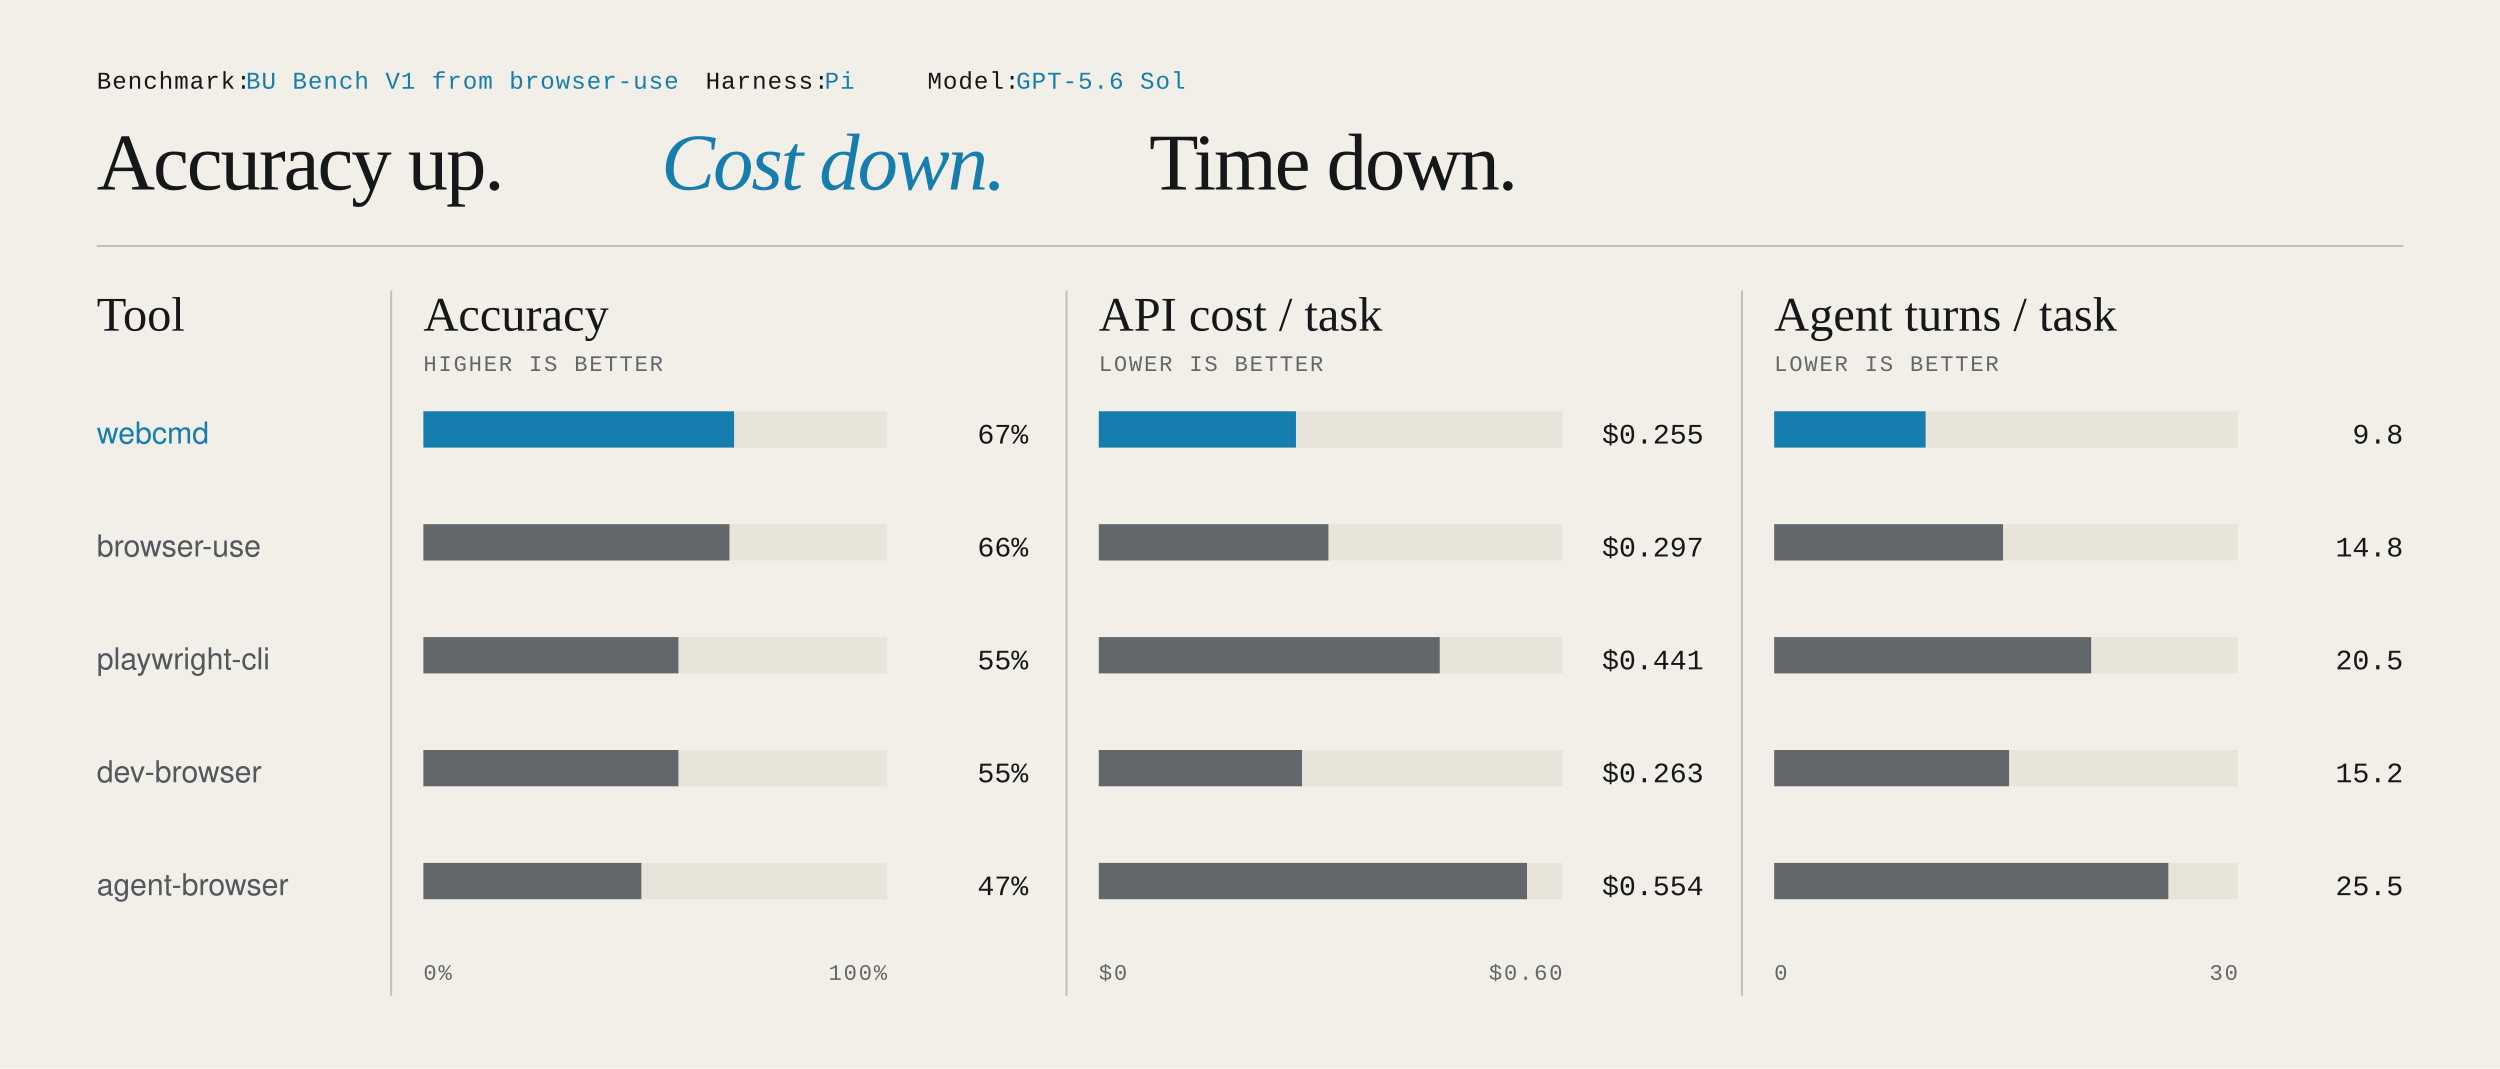
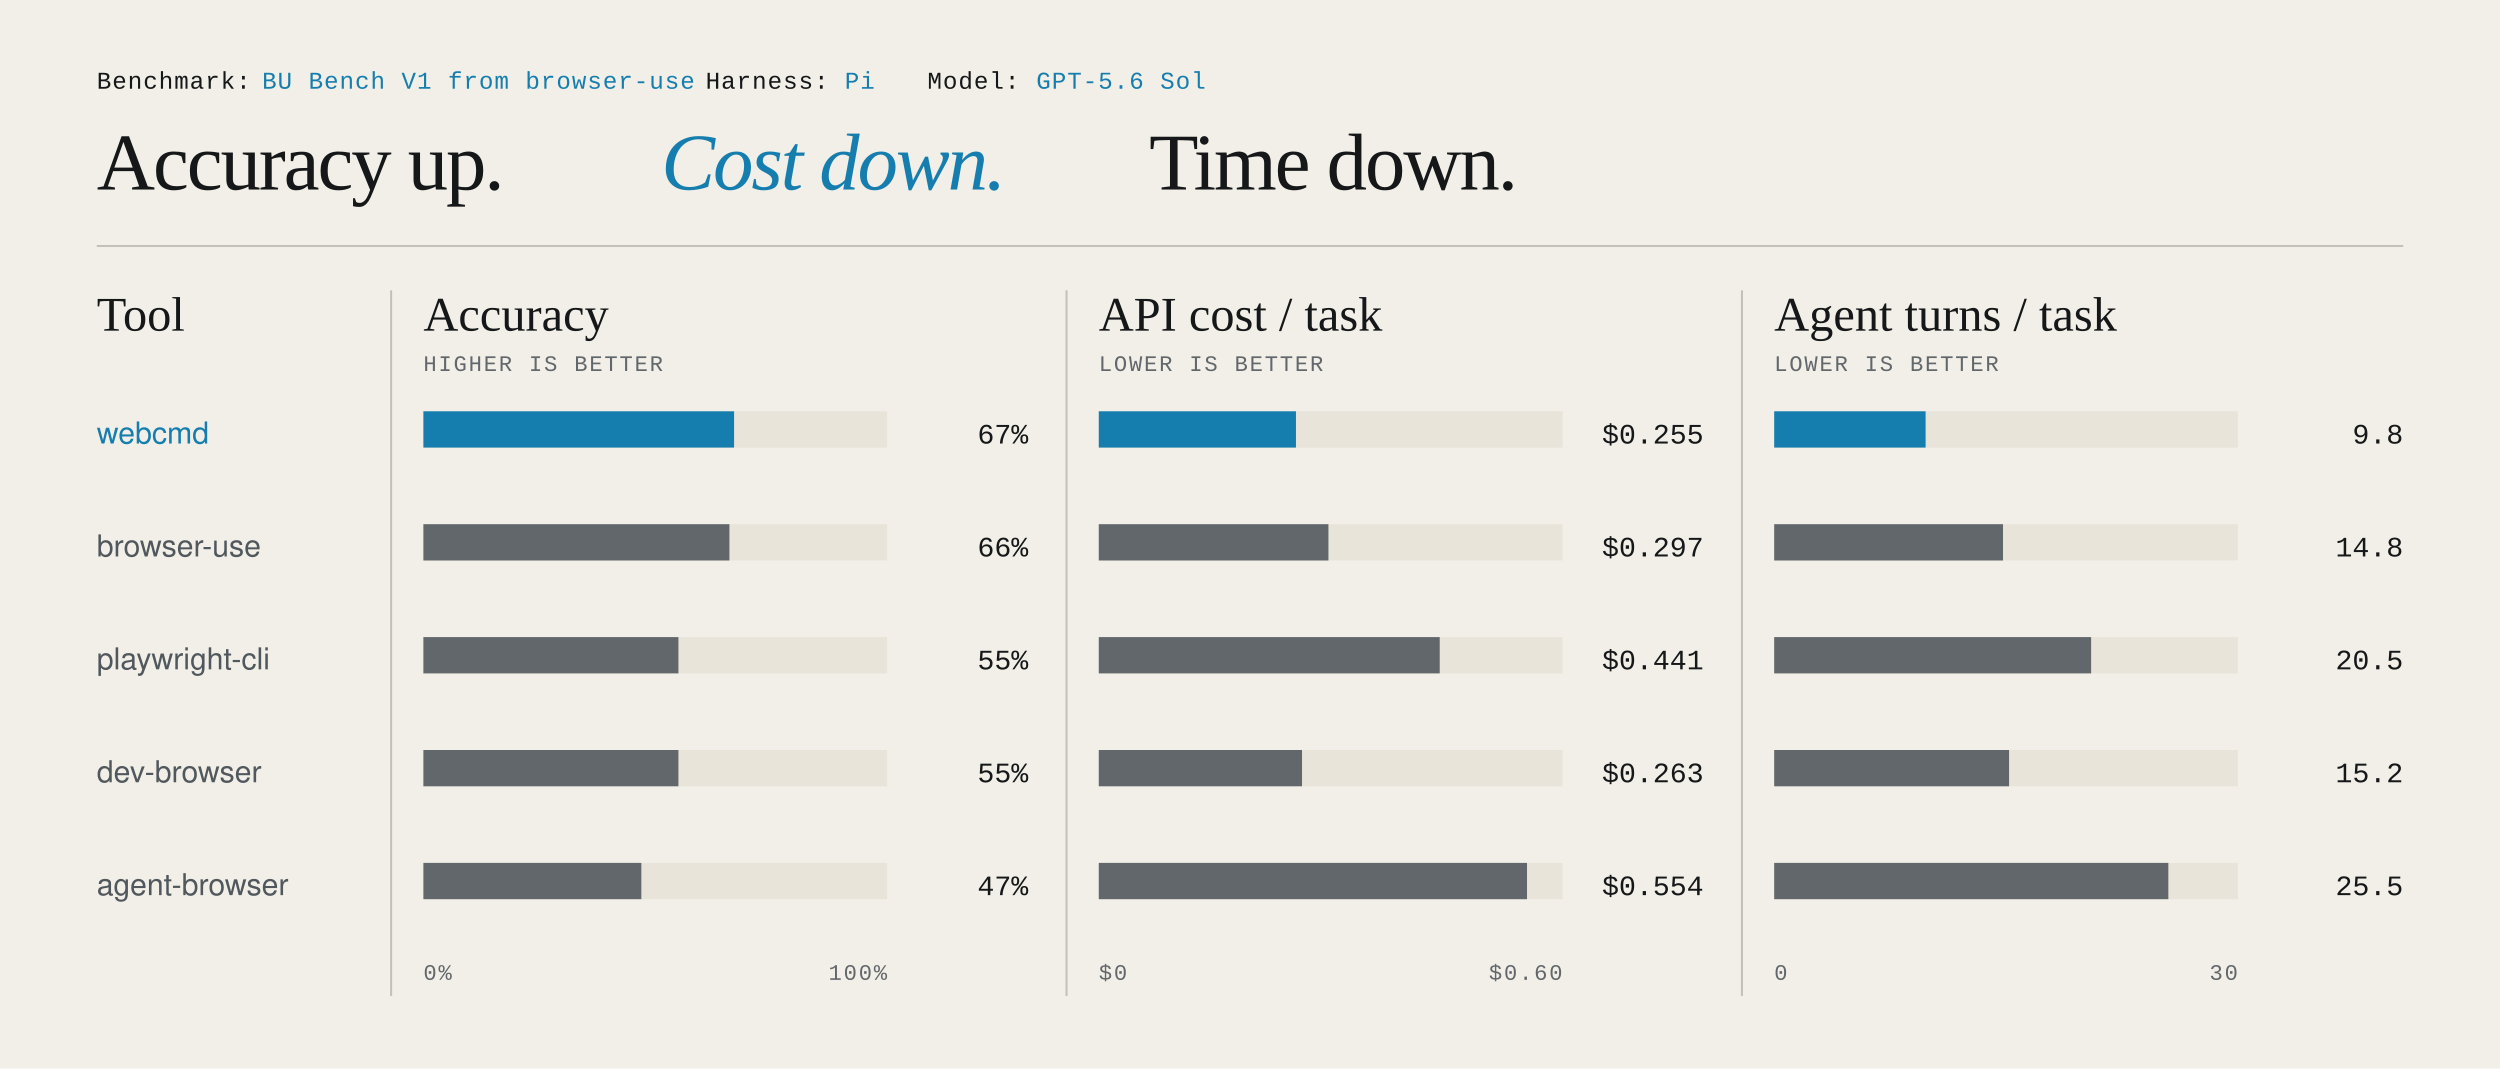
<svg xmlns="http://www.w3.org/2000/svg" width="1240" height="530" viewBox="0 0 1240 530" fill="#151719" role="img" aria-labelledby="title desc">
  <style>
    .meta-label { font-family: "Courier New", ui-monospace, monospace; font-size: 12px; font-weight: 500; letter-spacing: 0.04em; fill: #151719; }
    .meta-value { font-family: "Courier New", ui-monospace, monospace; font-size: 12px; font-weight: 500; letter-spacing: 0.04em; fill: #167eae; }
    .headline { font-family: Georgia, "Times New Roman", serif; font-size: 40px; font-weight: 500; letter-spacing: -0.025em; }
    .accent { fill: #167eae; font-style: italic; }
    .panel-title { font-family: Georgia, "Times New Roman", serif; font-size: 24px; font-weight: 500; }
    .note { font-family: "Courier New", ui-monospace, monospace; font-size: 11px; font-weight: 500; letter-spacing: 0.08em; fill: #62676b; }
    .label { font-family: Helvetica, Arial, sans-serif; font-size: 15px; font-weight: 400; fill: #51585d; }
    .webcmd-label { font-weight: 500; fill: #167eae; }
    .value { font-family: "Courier New", ui-monospace, monospace; font-size: 14px; font-weight: 500; }
    .track { fill: #e8e4d9; }
    .bar { fill: #62676b; }
    .webcmd { fill: #167eae; }
    .hairline { stroke: #c3c0b8; stroke-width: 1; }
  </style>
  <rect width="1240" height="530" fill="#f1efe7" />
  <text class="meta-label" x="48" y="44">Benchmark:</text>
-   <text class="meta-value" x="122" y="44">BU Bench V1 from browser-use</text>
+   <text class="meta-value" x="130" y="44">BU Bench V1 from browser-use</text>
  <text class="meta-label" x="350" y="44">Harness:</text>
-   <text class="meta-value" x="409" y="44">Pi</text>
+   <text class="meta-value" x="419" y="44">Pi</text>
  <text class="meta-label" x="460" y="44">Model:</text>
-   <text class="meta-value" x="504" y="44">GPT-5.6 Sol</text>
+   <text class="meta-value" x="514" y="44">GPT-5.6 Sol</text>
  <text class="headline" x="48" y="94">Accuracy up.</text>
  <text class="headline accent" x="328" y="94">Cost down.</text>
  <text class="headline" x="570" y="94">Time down.</text>
  <line class="hairline" x1="48" y1="122" x2="1192" y2="122" />
  <text class="panel-title" x="48" y="164">Tool</text>
  <text class="panel-title" x="210" y="164">Accuracy</text>
  <text class="note" x="210" y="184">HIGHER IS BETTER</text>
  <text class="panel-title" x="545" y="164">API cost / task</text>
  <text class="note" x="545" y="184">LOWER IS BETTER</text>
  <text class="panel-title" x="880" y="164">Agent turns / task</text>
  <text class="note" x="880" y="184">LOWER IS BETTER</text>
  <line class="hairline" x1="194" y1="144" x2="194" y2="494" />
  <line class="hairline" x1="529" y1="144" x2="529" y2="494" />
  <line class="hairline" x1="864" y1="144" x2="864" y2="494" />
  <text class="label webcmd-label" x="48" y="220">webcmd</text>
  <text class="label" x="48" y="276">browser-use</text>
  <text class="label" x="48" y="332">playwright-cli</text>
  <text class="label" x="48" y="388">dev-browser</text>
  <text class="label" x="48" y="444">agent-browser</text>
  <rect class="track" x="210" y="204" width="230" height="18" fill="#e8e4d9" />
  <rect class="webcmd" x="210" y="204" width="154.1" height="18" fill="#167eae" />
  <text class="value" x="510" y="220" text-anchor="end">67%</text>
  <rect class="track" x="210" y="260" width="230" height="18" fill="#e8e4d9" />
  <rect class="bar" x="210" y="260" width="151.8" height="18" fill="#62676b" />
  <text class="value" x="510" y="276" text-anchor="end">66%</text>
  <rect class="track" x="210" y="316" width="230" height="18" fill="#e8e4d9" />
  <rect class="bar" x="210" y="316" width="126.5" height="18" fill="#62676b" />
  <text class="value" x="510" y="332" text-anchor="end">55%</text>
  <rect class="track" x="210" y="372" width="230" height="18" fill="#e8e4d9" />
  <rect class="bar" x="210" y="372" width="126.5" height="18" fill="#62676b" />
  <text class="value" x="510" y="388" text-anchor="end">55%</text>
  <rect class="track" x="210" y="428" width="230" height="18" fill="#e8e4d9" />
  <rect class="bar" x="210" y="428" width="108.1" height="18" fill="#62676b" />
  <text class="value" x="510" y="444" text-anchor="end">47%</text>
  <rect class="track" x="545" y="204" width="230" height="18" fill="#e8e4d9" />
  <rect class="webcmd" x="545" y="204" width="97.8" height="18" fill="#167eae" />
  <text class="value" x="845" y="220" text-anchor="end">$0.255</text>
  <rect class="track" x="545" y="260" width="230" height="18" fill="#e8e4d9" />
  <rect class="bar" x="545" y="260" width="113.9" height="18" fill="#62676b" />
  <text class="value" x="845" y="276" text-anchor="end">$0.297</text>
  <rect class="track" x="545" y="316" width="230" height="18" fill="#e8e4d9" />
  <rect class="bar" x="545" y="316" width="169.1" height="18" fill="#62676b" />
  <text class="value" x="845" y="332" text-anchor="end">$0.441</text>
  <rect class="track" x="545" y="372" width="230" height="18" fill="#e8e4d9" />
  <rect class="bar" x="545" y="372" width="100.8" height="18" fill="#62676b" />
  <text class="value" x="845" y="388" text-anchor="end">$0.263</text>
  <rect class="track" x="545" y="428" width="230" height="18" fill="#e8e4d9" />
  <rect class="bar" x="545" y="428" width="212.4" height="18" fill="#62676b" />
  <text class="value" x="845" y="444" text-anchor="end">$0.554</text>
  <rect class="track" x="880" y="204" width="230" height="18" fill="#e8e4d9" />
  <rect class="webcmd" x="880" y="204" width="75.1" height="18" fill="#167eae" />
  <text class="value" x="1192" y="220" text-anchor="end">9.8</text>
  <rect class="track" x="880" y="260" width="230" height="18" fill="#e8e4d9" />
  <rect class="bar" x="880" y="260" width="113.5" height="18" fill="#62676b" />
  <text class="value" x="1192" y="276" text-anchor="end">14.8</text>
  <rect class="track" x="880" y="316" width="230" height="18" fill="#e8e4d9" />
  <rect class="bar" x="880" y="316" width="157.2" height="18" fill="#62676b" />
  <text class="value" x="1192" y="332" text-anchor="end">20.5</text>
  <rect class="track" x="880" y="372" width="230" height="18" fill="#e8e4d9" />
  <rect class="bar" x="880" y="372" width="116.5" height="18" fill="#62676b" />
  <text class="value" x="1192" y="388" text-anchor="end">15.2</text>
  <rect class="track" x="880" y="428" width="230" height="18" fill="#e8e4d9" />
  <rect class="bar" x="880" y="428" width="195.5" height="18" fill="#62676b" />
  <text class="value" x="1192" y="444" text-anchor="end">25.5</text>
  <text class="note" x="210" y="486">0%</text>
  <text class="note" x="440" y="486" text-anchor="end">100%</text>
  <text class="note" x="545" y="486">$0</text>
  <text class="note" x="775" y="486" text-anchor="end">$0.60</text>
  <text class="note" x="880" y="486">0</text>
  <text class="note" x="1110" y="486" text-anchor="end">30</text>
</svg>
